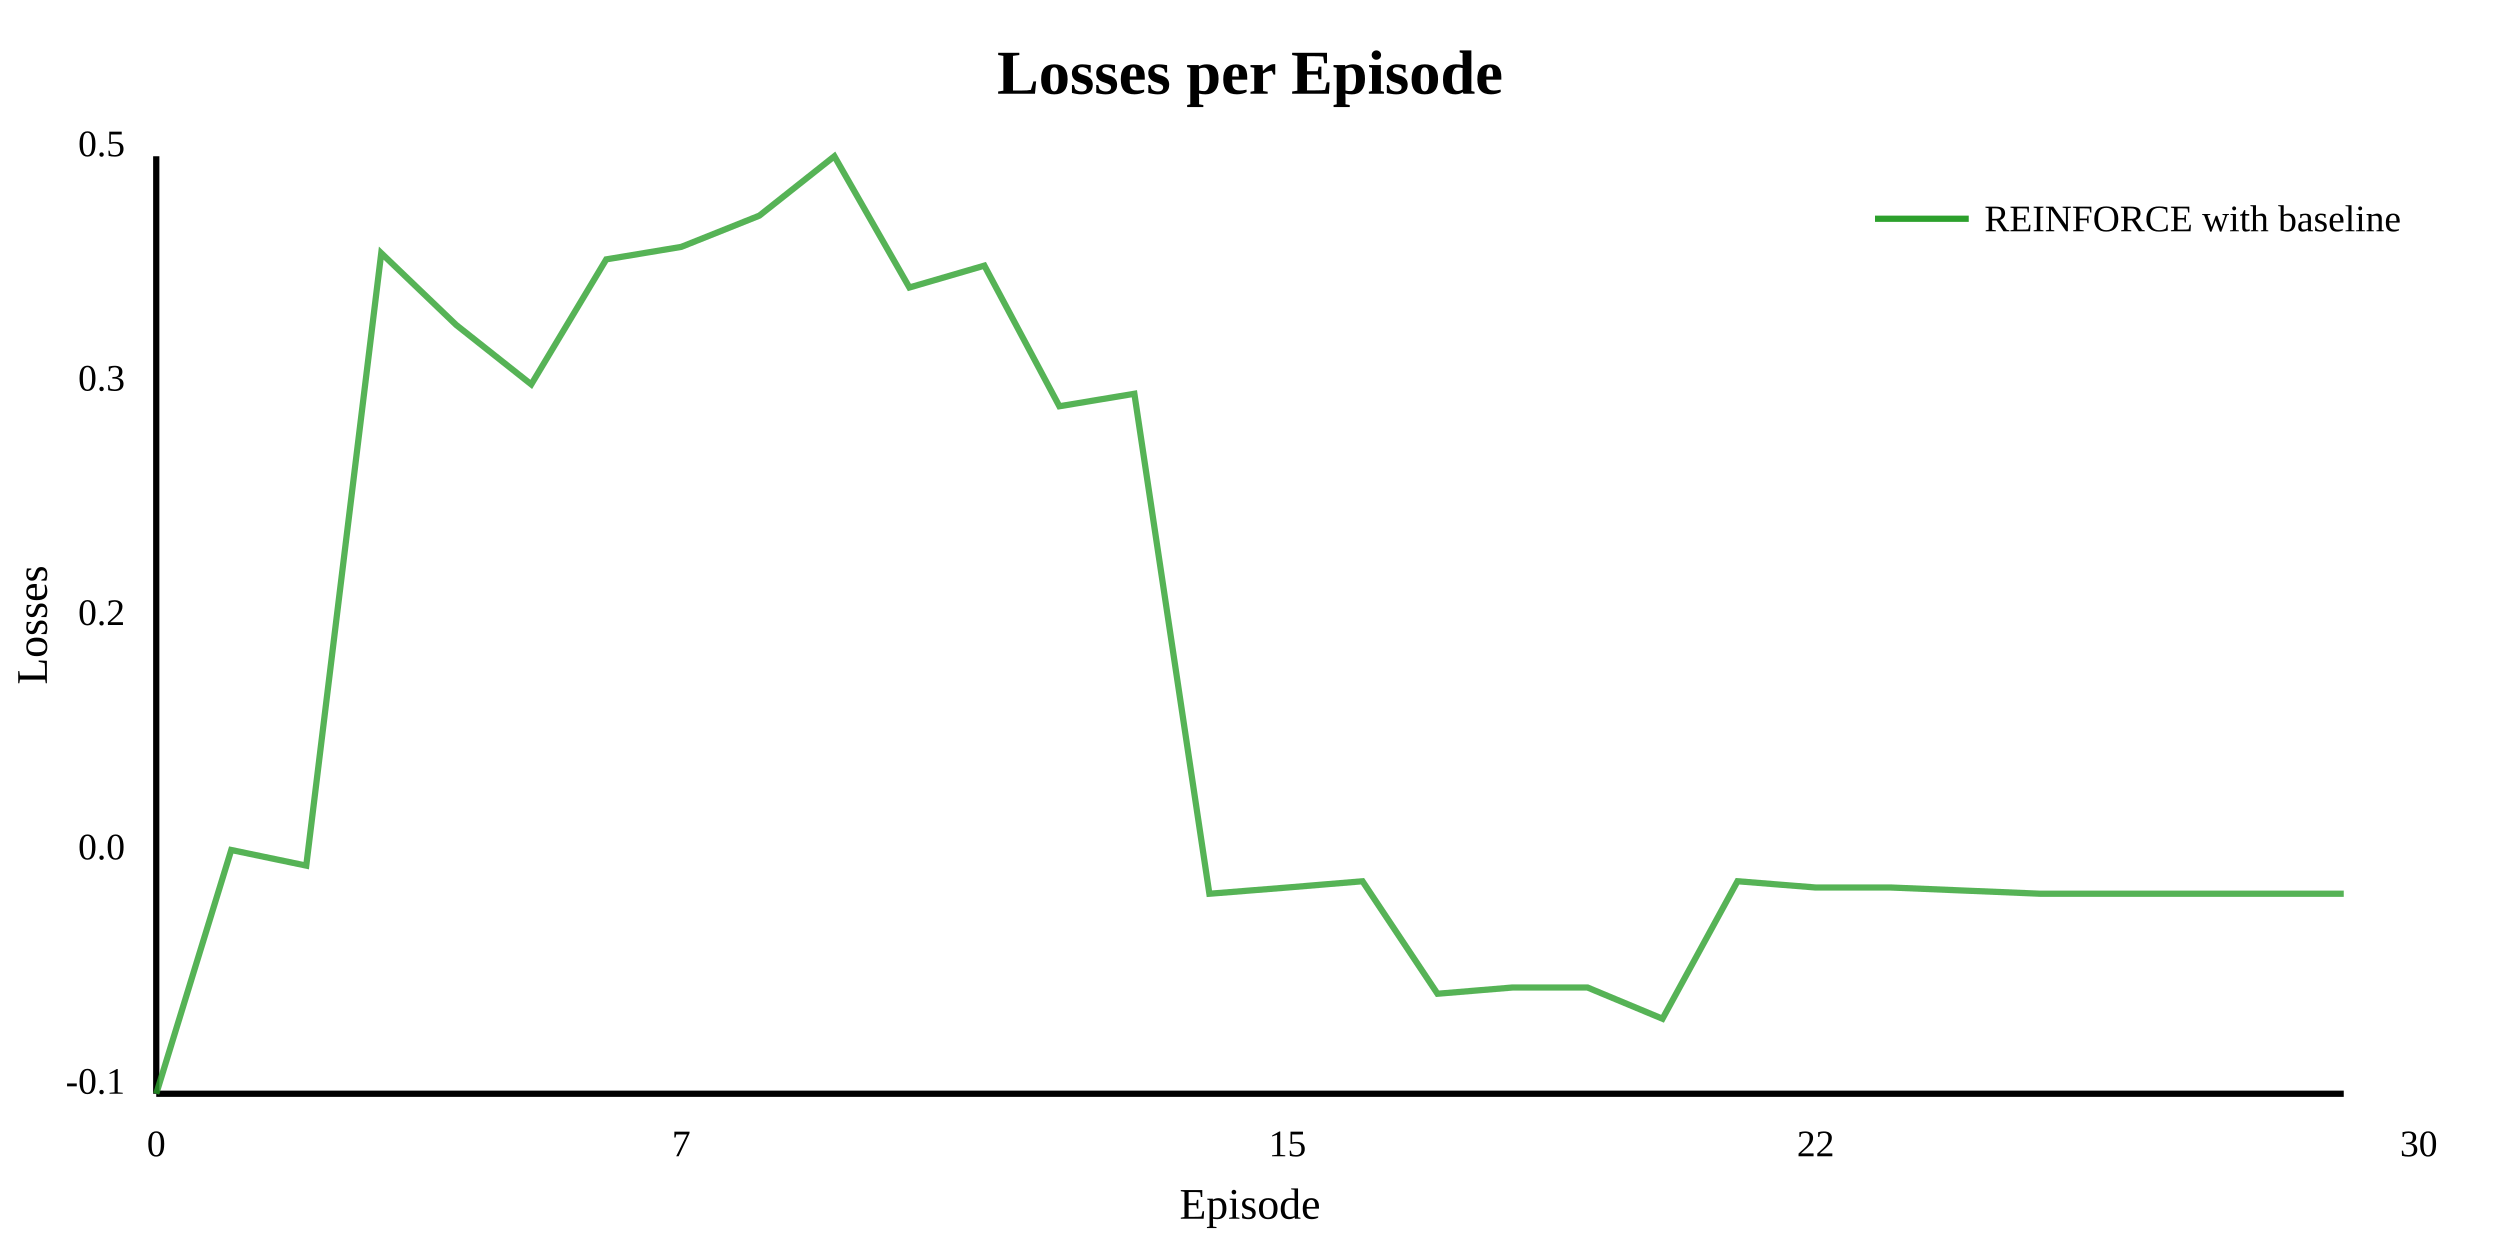
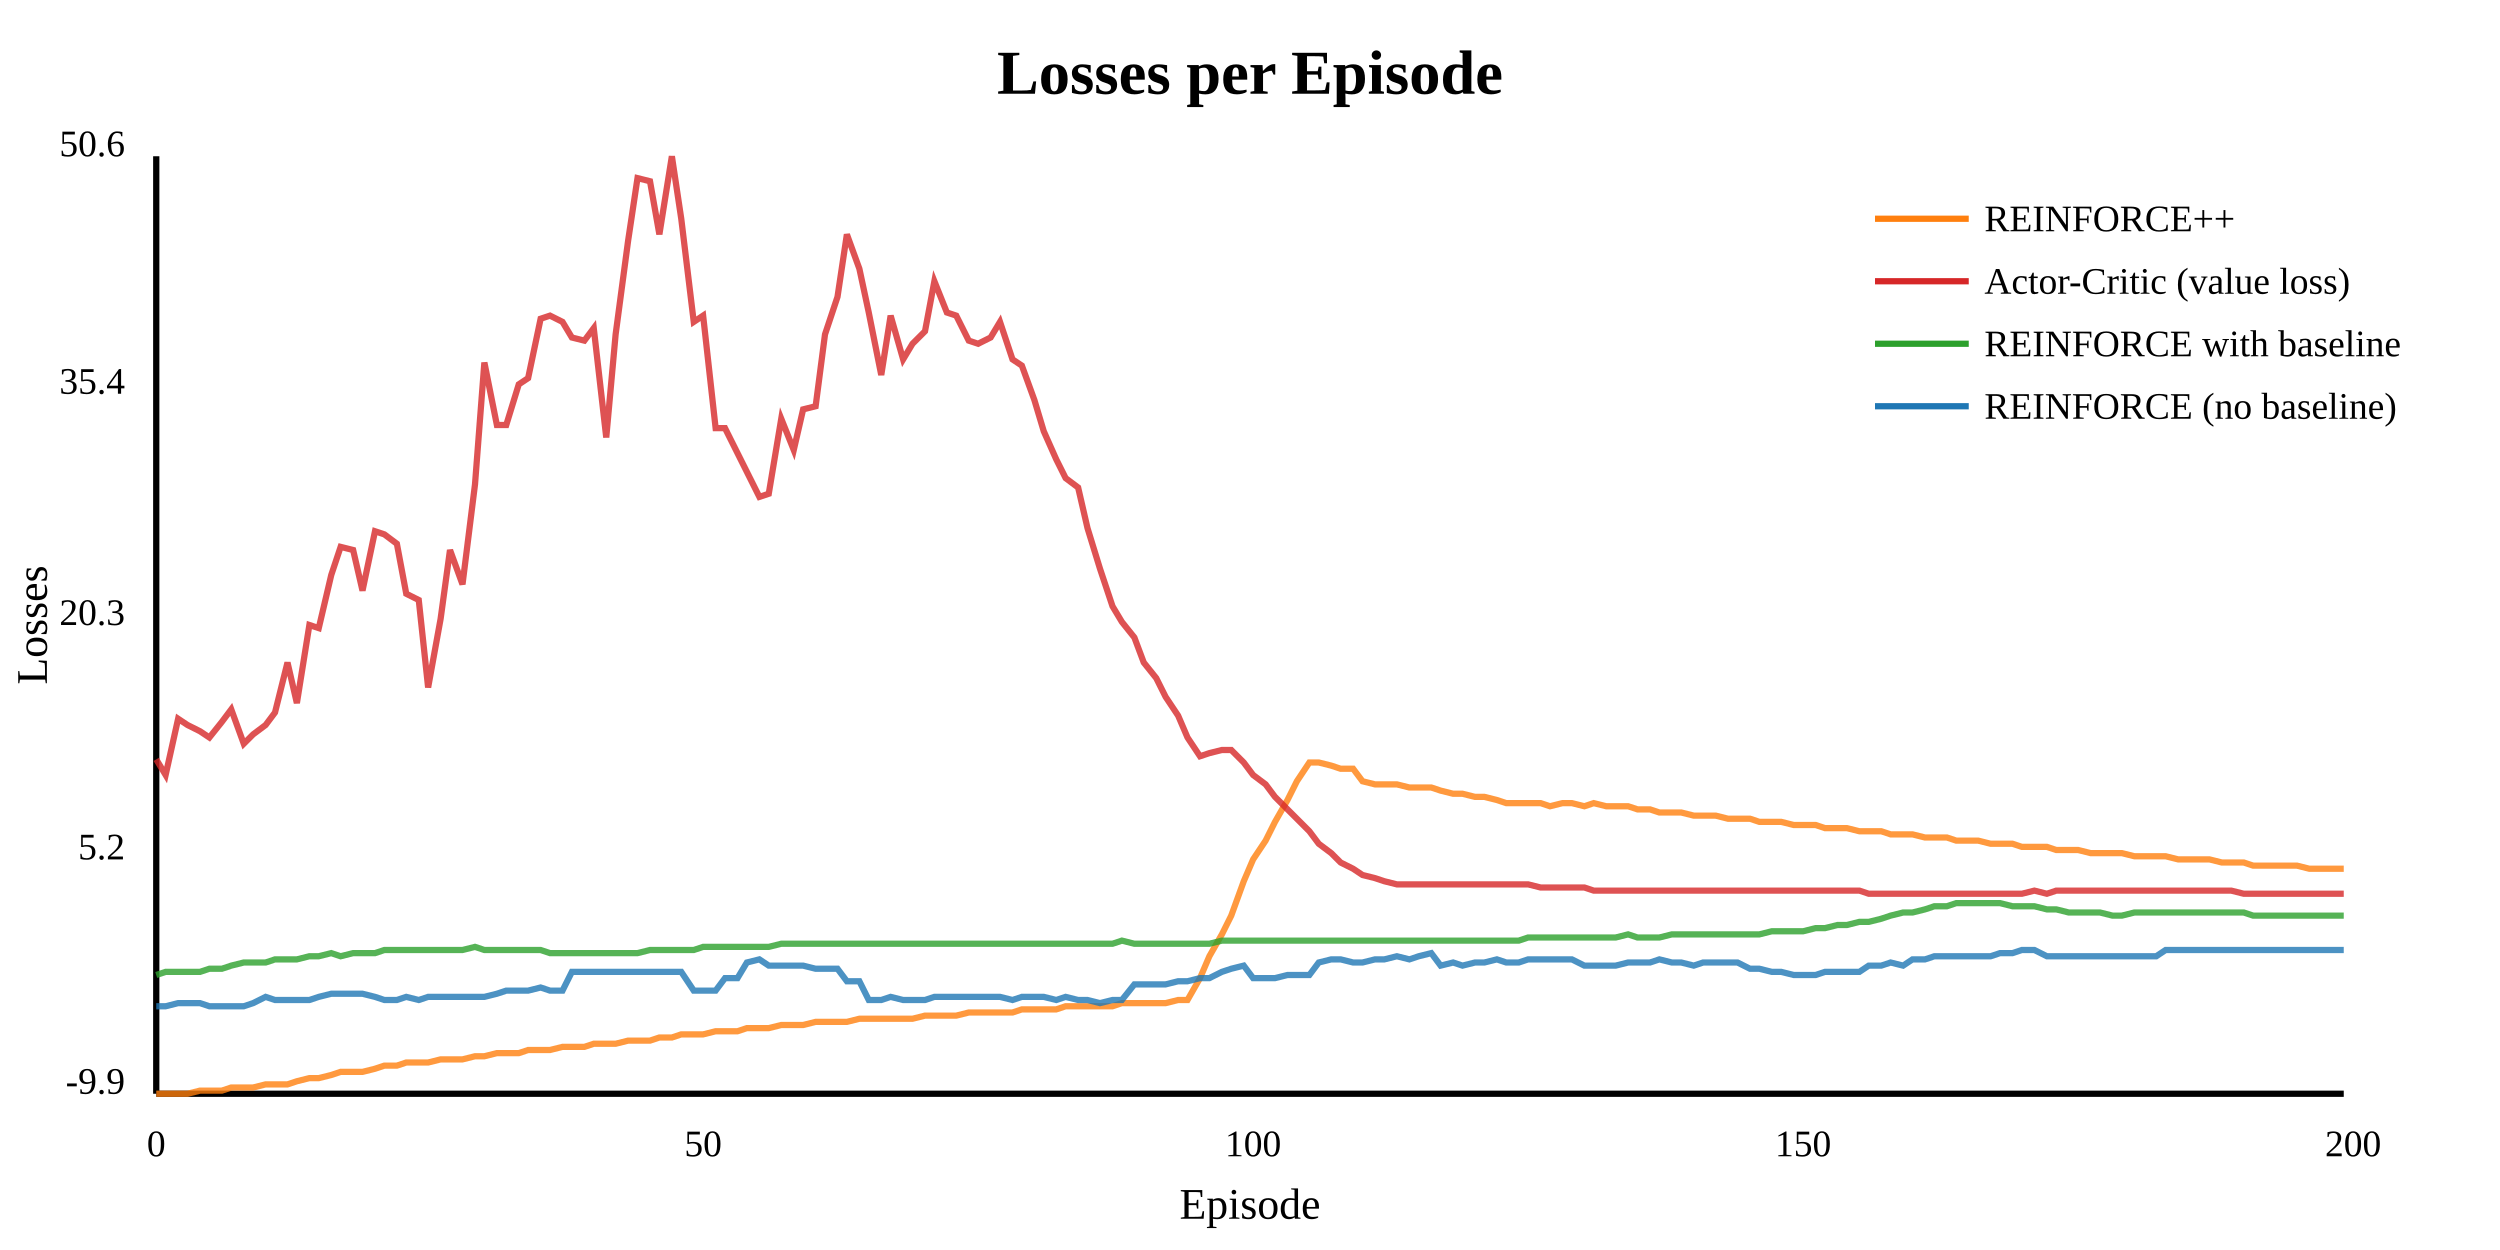
<svg xmlns="http://www.w3.org/2000/svg" width="800" height="400">
  <rect width="800" height="400" fill="white" />
  <line x1="50" y1="350" x2="750" y2="350" stroke="black" stroke-width="2" />
  <line x1="50" y1="50" x2="50" y2="350" stroke="black" stroke-width="2" />
  <text x="400" y="30" text-anchor="middle" font-size="20" font-weight="bold">Losses per Episode</text>
  <text x="400" y="390" text-anchor="middle" font-size="14">Episode</text>
  <text x="15" y="200" text-anchor="middle" font-size="14" transform="rotate(-90 15 200)">Losses</text>
  <text x="50" y="370" text-anchor="middle" font-size="12">0</text>
-   <text x="40" y="350" text-anchor="end" font-size="12">-0.1</text>
-   <text x="218" y="370" text-anchor="middle" font-size="12">7</text>
-   <text x="40" y="275" text-anchor="end" font-size="12">0.0</text>
-   <text x="412" y="370" text-anchor="middle" font-size="12">15</text>
-   <text x="40" y="200" text-anchor="end" font-size="12">0.2</text>
-   <text x="581" y="370" text-anchor="middle" font-size="12">22</text>
-   <text x="40" y="125" text-anchor="end" font-size="12">0.3</text>
-   <text x="774" y="370" text-anchor="middle" font-size="12">30</text>
-   <text x="40" y="50" text-anchor="end" font-size="12">0.5</text>
-   <polyline points="50,350 74,272 98,277 122,81 146,104 170,123 194,83 218,79 243,69 267,50 291,92 315,85 339,130 363,126 387,286 412,284 436,282 460,318 484,316 508,316 532,326 556,282 581,284 605,284 629,285 653,286 677,286 701,286 725,286 750,286" fill="none" stroke="#2ca02c" stroke-width="2" opacity="0.8" />
-   <line x1="600" y1="70" x2="630" y2="70" stroke="#2ca02c" stroke-width="2" />
-   <text x="635" y="74" font-size="12">REINFORCE with baseline</text>
+   <text x="40" y="350" text-anchor="end" font-size="12">-9.9</text>
+   <text x="225" y="370" text-anchor="middle" font-size="12">50</text>
+   <text x="40" y="275" text-anchor="end" font-size="12">5.2</text>
+   <text x="401" y="370" text-anchor="middle" font-size="12">100</text>
+   <text x="40" y="200" text-anchor="end" font-size="12">20.3</text>
+   <text x="577" y="370" text-anchor="middle" font-size="12">150</text>
+   <text x="40" y="126" text-anchor="end" font-size="12">35.4</text>
+   <text x="753" y="370" text-anchor="middle" font-size="12">200</text>
+   <text x="40" y="50" text-anchor="end" font-size="12">50.6</text>
+   <polyline points="50,350 53,350 57,350 60,350 64,349 67,349 71,349 74,348 78,348 81,348 85,347 88,347 92,347 95,346 99,345 102,345 106,344 109,343 113,343 116,343 120,342 123,341 127,341 130,340 134,340 137,340 141,339 144,339 148,339 152,338 155,338 159,337 162,337 166,337 169,336 173,336 176,336 180,335 183,335 187,335 190,334 194,334 197,334 201,333 204,333 208,333 211,332 215,332 218,331 222,331 225,331 229,330 232,330 236,330 239,329 243,329 246,329 250,328 254,328 257,328 261,327 264,327 268,327 271,327 275,326 278,326 282,326 285,326 289,326 292,326 296,325 299,325 303,325 306,325 310,324 313,324 317,324 320,324 324,324 327,323 331,323 334,323 338,323 341,322 345,322 348,322 352,322 356,322 359,321 363,321 366,321 370,321 373,321 377,320 380,320 384,313 387,306 391,299 394,293 398,282 401,275 405,269 408,263 412,256 415,250 419,244 422,244 426,245 429,246 433,246 436,250 440,251 443,251 447,251 451,252 454,252 458,252 461,253 465,254 468,254 472,255 475,255 479,256 482,257 486,257 489,257 493,257 496,258 500,257 503,257 507,258 510,257 514,258 517,258 521,258 524,259 528,259 531,260 535,260 538,260 542,261 545,261 549,261 553,262 556,262 560,262 563,263 567,263 570,263 574,264 577,264 581,264 584,265 588,265 591,265 595,266 598,266 602,266 605,267 609,267 612,267 616,268 619,268 623,268 626,269 630,269 633,269 637,270 640,270 644,270 647,271 651,271 655,271 658,272 662,272 665,272 669,273 672,273 676,273 679,273 683,274 686,274 690,274 693,274 697,275 700,275 704,275 707,275 711,276 714,276 718,276 721,277 725,277 728,277 732,277 735,277 739,278 742,278 746,278 750,278" fill="none" stroke="#ff7f0e" stroke-width="2" opacity="0.8" />
+   <polyline points="50,243 53,248 57,230 60,232 64,234 67,236 71,231 74,227 78,238 81,235 85,232 88,228 92,212 95,225 99,200 102,201 106,184 109,175 113,176 116,189 120,170 123,171 127,174 130,190 134,192 137,220 141,198 144,176 148,187 152,155 155,116 159,136 162,136 166,123 169,121 173,102 176,101 180,103 183,108 187,109 190,105 194,140 197,107 201,77 204,57 208,58 211,75 215,50 218,70 222,103 225,101 229,137 232,137 236,145 239,151 243,159 246,158 250,134 254,144 257,131 261,130 264,107 268,95 271,75 275,86 278,100 282,120 285,101 289,115 292,110 296,106 299,90 303,100 306,101 310,109 313,110 317,108 320,103 324,115 327,117 331,128 334,138 338,147 341,153 345,156 348,169 352,182 356,194 359,199 363,204 366,212 370,217 373,223 377,229 380,236 384,242 387,241 391,240 394,240 398,244 401,248 405,251 408,255 412,259 415,262 419,266 422,270 426,273 429,276 433,278 436,280 440,281 443,282 447,283 451,283 454,283 458,283 461,283 465,283 468,283 472,283 475,283 479,283 482,283 486,283 489,283 493,284 496,284 500,284 503,284 507,284 510,285 514,285 517,285 521,285 524,285 528,285 531,285 535,285 538,285 542,285 545,285 549,285 553,285 556,285 560,285 563,285 567,285 570,285 574,285 577,285 581,285 584,285 588,285 591,285 595,285 598,286 602,286 605,286 609,286 612,286 616,286 619,286 623,286 626,286 630,286 633,286 637,286 640,286 644,286 647,286 651,285 655,286 658,285 662,285 665,285 669,285 672,285 676,285 679,285 683,285 686,285 690,285 693,285 697,285 700,285 704,285 707,285 711,285 714,285 718,286 721,286 725,286 728,286 732,286 735,286 739,286 742,286 746,286 750,286" fill="none" stroke="#d62728" stroke-width="2" opacity="0.8" />
+   <polyline points="50,312 53,311 57,311 60,311 64,311 67,310 71,310 74,309 78,308 81,308 85,308 88,307 92,307 95,307 99,306 102,306 106,305 109,306 113,305 116,305 120,305 123,304 127,304 130,304 134,304 137,304 141,304 144,304 148,304 152,303 155,304 159,304 162,304 166,304 169,304 173,304 176,305 180,305 183,305 187,305 190,305 194,305 197,305 201,305 204,305 208,304 211,304 215,304 218,304 222,304 225,303 229,303 232,303 236,303 239,303 243,303 246,303 250,302 254,302 257,302 261,302 264,302 268,302 271,302 275,302 278,302 282,302 285,302 289,302 292,302 296,302 299,302 303,302 306,302 310,302 313,302 317,302 320,302 324,302 327,302 331,302 334,302 338,302 341,302 345,302 348,302 352,302 356,302 359,301 363,302 366,302 370,302 373,302 377,302 380,302 384,302 387,302 391,301 394,301 398,301 401,301 405,301 408,301 412,301 415,301 419,301 422,301 426,301 429,301 433,301 436,301 440,301 443,301 447,301 451,301 454,301 458,301 461,301 465,301 468,301 472,301 475,301 479,301 482,301 486,301 489,300 493,300 496,300 500,300 503,300 507,300 510,300 514,300 517,300 521,299 524,300 528,300 531,300 535,299 538,299 542,299 545,299 549,299 553,299 556,299 560,299 563,299 567,298 570,298 574,298 577,298 581,297 584,297 588,296 591,296 595,295 598,295 602,294 605,293 609,292 612,292 616,291 619,290 623,290 626,289 630,289 633,289 637,289 640,289 644,290 647,290 651,290 655,291 658,291 662,292 665,292 669,292 672,292 676,293 679,293 683,292 686,292 690,292 693,292 697,292 700,292 704,292 707,292 711,292 714,292 718,292 721,293 725,293 728,293 732,293 735,293 739,293 742,293 746,293 750,293" fill="none" stroke="#2ca02c" stroke-width="2" opacity="0.8" />
+   <polyline points="50,322 53,322 57,321 60,321 64,321 67,322 71,322 74,322 78,322 81,321 85,319 88,320 92,320 95,320 99,320 102,319 106,318 109,318 113,318 116,318 120,319 123,320 127,320 130,319 134,320 137,319 141,319 144,319 148,319 152,319 155,319 159,318 162,317 166,317 169,317 173,316 176,317 180,317 183,311 187,311 190,311 194,311 197,311 201,311 204,311 208,311 211,311 215,311 218,311 222,317 225,317 229,317 232,313 236,313 239,308 243,307 246,309 250,309 254,309 257,309 261,310 264,310 268,310 271,314 275,314 278,320 282,320 285,319 289,320 292,320 296,320 299,319 303,319 306,319 310,319 313,319 317,319 320,319 324,320 327,319 331,319 334,319 338,320 341,319 345,320 348,320 352,321 356,320 359,320 363,315 366,315 370,315 373,315 377,314 380,314 384,313 387,313 391,311 394,310 398,309 401,313 405,313 408,313 412,312 415,312 419,312 422,308 426,307 429,307 433,308 436,308 440,307 443,307 447,306 451,307 454,306 458,305 461,309 465,308 468,309 472,308 475,308 479,307 482,308 486,308 489,307 493,307 496,307 500,307 503,307 507,309 510,309 514,309 517,309 521,308 524,308 528,308 531,307 535,308 538,308 542,309 545,308 549,308 553,308 556,308 560,310 563,310 567,311 570,311 574,312 577,312 581,312 584,311 588,311 591,311 595,311 598,309 602,309 605,308 609,309 612,307 616,307 619,306 623,306 626,306 630,306 633,306 637,306 640,305 644,305 647,304 651,304 655,306 658,306 662,306 665,306 669,306 672,306 676,306 679,306 683,306 686,306 690,306 693,304 697,304 700,304 704,304 707,304 711,304 714,304 718,304 721,304 725,304 728,304 732,304 735,304 739,304 742,304 746,304 750,304" fill="none" stroke="#1f77b4" stroke-width="2" opacity="0.8" />
+   <line x1="600" y1="70" x2="630" y2="70" stroke="#ff7f0e" stroke-width="2" />
+   <text x="635" y="74" font-size="12">REINFORCE++</text>
+   <line x1="600" y1="90" x2="630" y2="90" stroke="#d62728" stroke-width="2" />
+   <text x="635" y="94" font-size="12">Actor-Critic (value loss)</text>
+   <line x1="600" y1="110" x2="630" y2="110" stroke="#2ca02c" stroke-width="2" />
+   <text x="635" y="114" font-size="12">REINFORCE with baseline</text>
+   <line x1="600" y1="130" x2="630" y2="130" stroke="#1f77b4" stroke-width="2" />
+   <text x="635" y="134" font-size="12">REINFORCE (no baseline)</text>
</svg>
